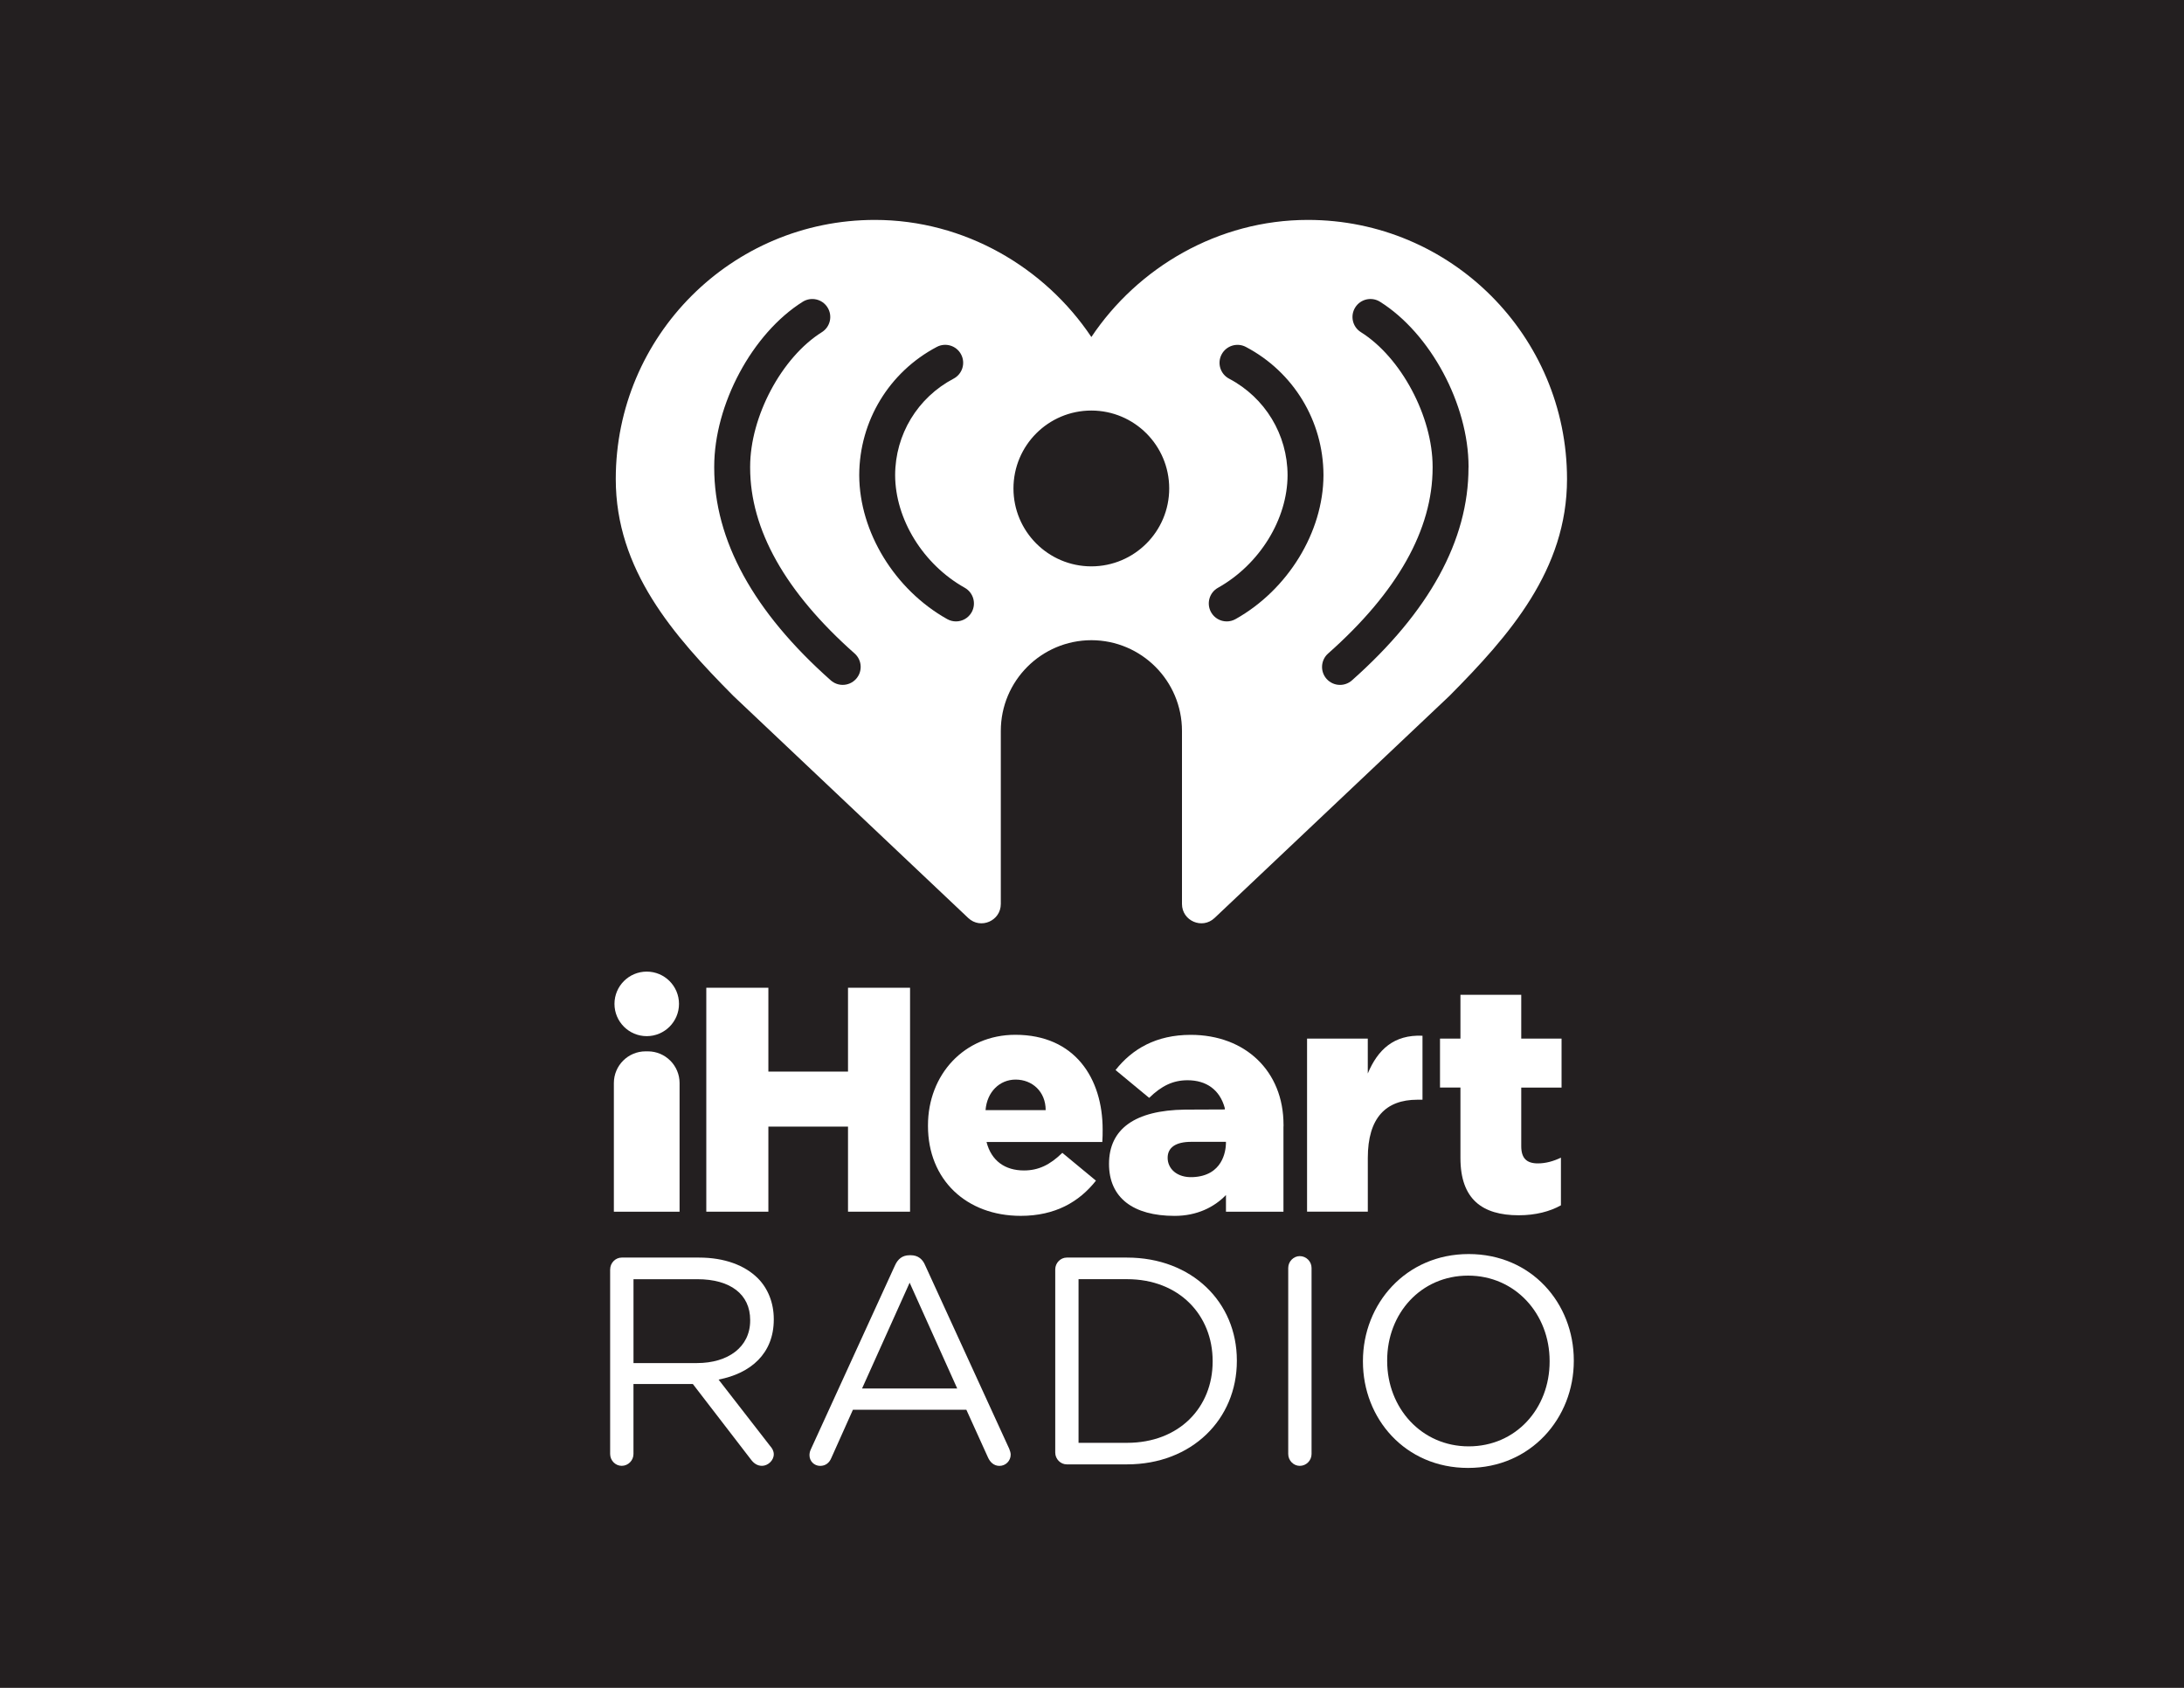
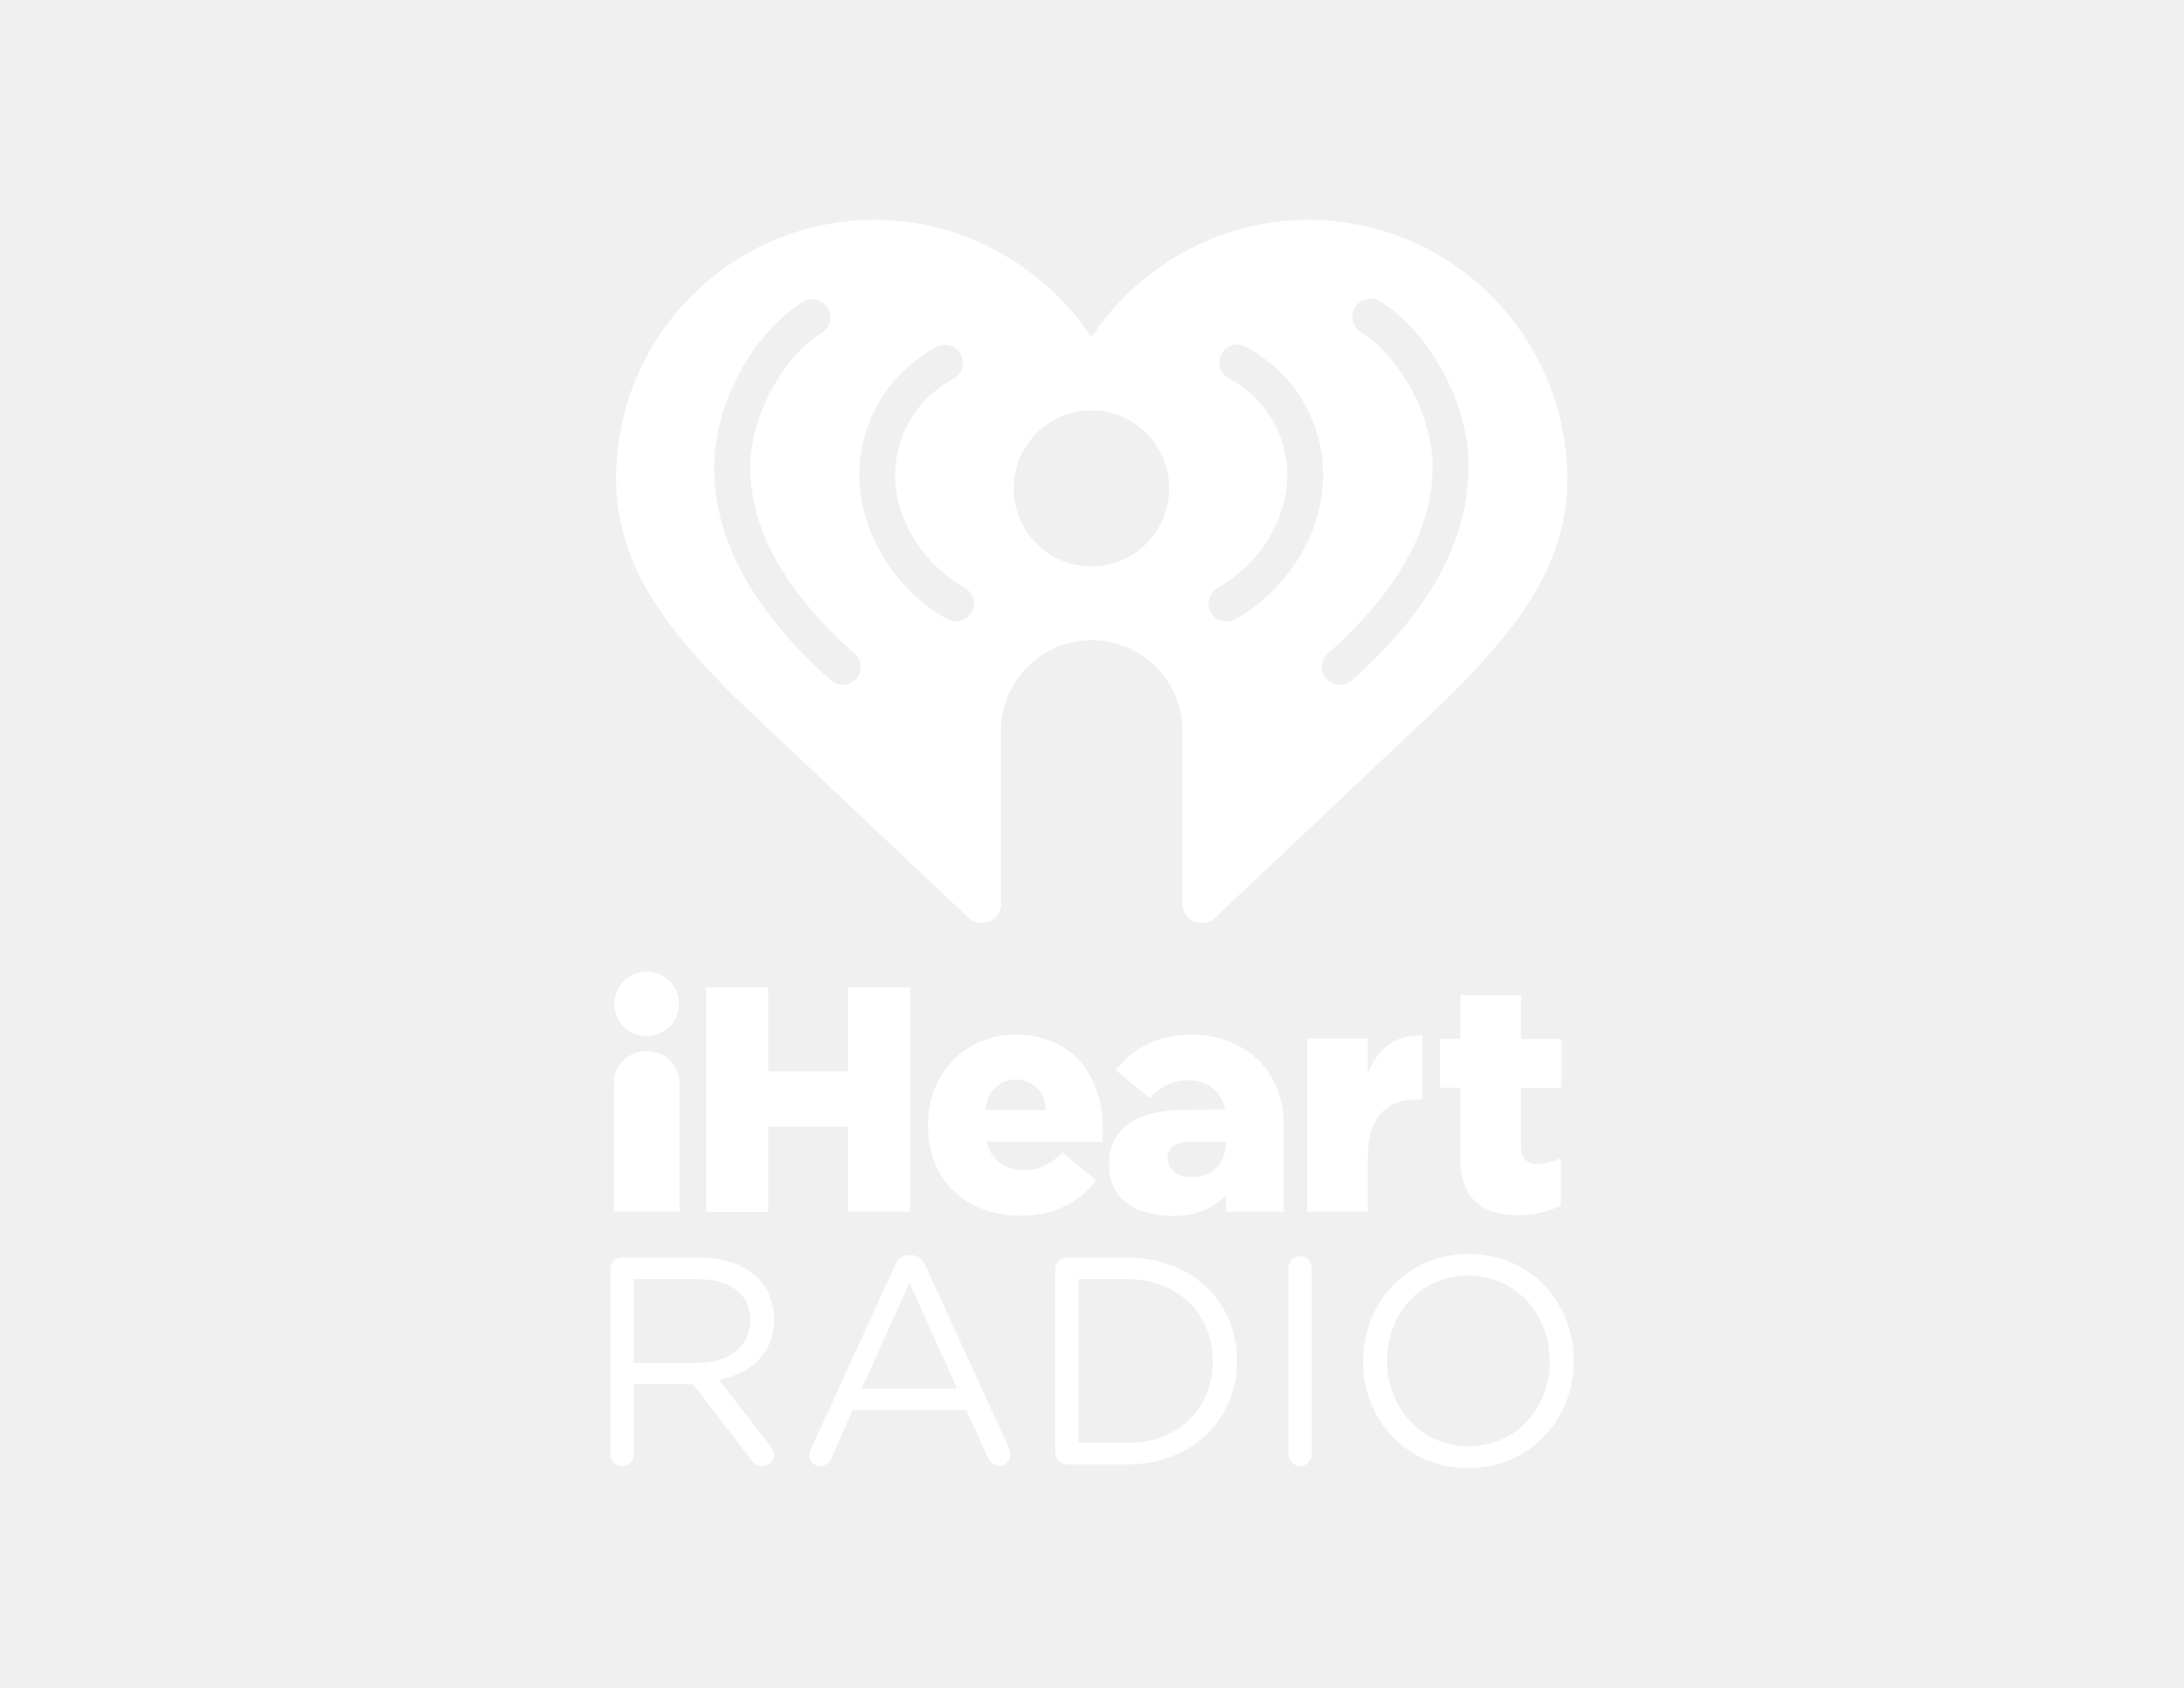
- <svg xmlns="http://www.w3.org/2000/svg" version="1.1" x="0px" y="0px" viewBox="0 0 792 612" enable-background="new 0 0 792 612" xml:space="preserve">
-   <g id="Layer_2">
-     <rect y="0" fill="#231F20" width="792" height="612" />
+ <svg xmlns="http://www.w3.org/2000/svg" version="1.1" id="Layer_1" x="0px" y="0px" viewBox="0 0 792 612" style="enable-background:new 0 0 792 612;" xml:space="preserve">
+   <style type="text/css">
+ 	.st0{fill:none;}
+ 	.st1{fill:#FFFFFF;}
+ </style>
+   <g>
+     <rect class="st0" width="792" height="612" />
  </g>
-   <g id="Layer_1">
+   <g>
    <g>
      <g>
-         <path fill="#FFFFFF" d="M221.27,460.28c0-2.36,1.93-4.29,4.18-4.29h28.06c9.21,0,16.6,2.79,21.31,7.5     c3.64,3.64,5.78,8.89,5.78,14.78v0.21c0,12.32-8.35,19.49-20.02,21.75l18.63,23.99c0.86,0.97,1.39,1.93,1.39,3.1     c0,2.25-2.14,4.18-4.28,4.18c-1.72,0-3.01-0.96-3.97-2.25l-21.1-27.42h-21.53v25.38c0,2.36-1.93,4.29-4.28,4.29     c-2.25,0-4.18-1.93-4.18-4.29V460.28z M252.76,494.24c11.25,0,19.28-5.79,19.28-15.42v-0.21c0-9.22-7.07-14.78-19.17-14.78     h-23.14v30.42H252.76z" />
-         <path fill="#FFFFFF" d="M294.09,525.41l30.43-66.51c1.06-2.36,2.67-3.76,5.35-3.76h0.43c2.57,0,4.29,1.39,5.25,3.76l30.43,66.41     c0.31,0.75,0.53,1.49,0.53,2.14c0,2.24-1.82,4.07-4.07,4.07c-2.04,0-3.43-1.39-4.18-3.11l-7.82-17.24H309.3l-7.82,17.46     c-0.74,1.82-2.14,2.89-4.07,2.89c-2.14,0-3.86-1.71-3.86-3.86C293.55,527.01,293.66,526.26,294.09,525.41z M347.12,503.45     l-17.25-38.35l-17.25,38.35H347.12z" />
-         <path fill="#FFFFFF" d="M382.67,460.28c0-2.36,1.93-4.29,4.17-4.29h21.85c23.56,0,39.84,16.18,39.84,37.28v0.22     c0,21.09-16.28,37.48-39.84,37.48h-21.85c-2.25,0-4.17-1.93-4.17-4.28V460.28z M408.69,523.16c18.95,0,31.06-12.86,31.06-29.46     v-0.21c0-16.61-12.11-29.67-31.06-29.67h-17.57v59.34H408.69z" />
-         <path fill="#FFFFFF" d="M467.16,459.75c0-2.35,1.93-4.29,4.18-4.29c2.36,0,4.28,1.94,4.28,4.29v67.47c0,2.36-1.93,4.29-4.28,4.29     c-2.24,0-4.18-1.93-4.18-4.29V459.75z" />
-         <path fill="#FFFFFF" d="M494.25,493.7v-0.21c0-20.68,15.53-38.78,38.34-38.78c22.82,0,38.13,17.89,38.13,38.56v0.22     c0,20.66-15.53,38.77-38.35,38.77C509.57,532.26,494.25,514.37,494.25,493.7z M561.95,493.7v-0.21     c0-17.04-12.43-30.96-29.56-30.96c-17.13,0-29.35,13.71-29.35,30.74v0.22c0,17.03,12.43,30.95,29.56,30.95     C549.73,524.44,561.95,510.73,561.95,493.7z" />
+         <path class="st1" d="M221.3,460.3c0-2.4,1.9-4.3,4.2-4.3h28.1c9.2,0,16.6,2.8,21.3,7.5c3.6,3.6,5.8,8.9,5.8,14.8v0.2     c0,12.3-8.4,19.5-20,21.8l18.6,24c0.9,1,1.4,1.9,1.4,3.1c0,2.3-2.1,4.2-4.3,4.2c-1.7,0-3-1-4-2.3l-21.1-27.4h-21.5v25.4     c0,2.4-1.9,4.3-4.3,4.3c-2.3,0-4.2-1.9-4.2-4.3L221.3,460.3L221.3,460.3z M252.8,494.2c11.3,0,19.3-5.8,19.3-15.4v-0.2     c0-9.2-7.1-14.8-19.2-14.8h-23.1v30.4L252.8,494.2L252.8,494.2z" />
+         <path class="st1" d="M294.1,525.4l30.4-66.5c1.1-2.4,2.7-3.8,5.4-3.8h0.4c2.6,0,4.3,1.4,5.3,3.8l30.4,66.4     c0.3,0.8,0.5,1.5,0.5,2.1c0,2.2-1.8,4.1-4.1,4.1c-2,0-3.4-1.4-4.2-3.1l-7.8-17.2h-41.1l-7.8,17.5c-0.7,1.8-2.1,2.9-4.1,2.9     c-2.1,0-3.9-1.7-3.9-3.9C293.5,527,293.7,526.3,294.1,525.4z M347.1,503.5l-17.3-38.4l-17.3,38.4H347.1z" />
+         <path class="st1" d="M382.7,460.3c0-2.4,1.9-4.3,4.2-4.3h21.9c23.6,0,39.8,16.2,39.8,37.3v0.2c0,21.1-16.3,37.5-39.8,37.5h-21.9     c-2.3,0-4.2-1.9-4.2-4.3V460.3z M408.7,523.2c19,0,31.1-12.9,31.1-29.5v-0.2c0-16.6-12.1-29.7-31.1-29.7h-17.6v59.3H408.7z" />
+         <path class="st1" d="M467.2,459.8c0-2.4,1.9-4.3,4.2-4.3c2.4,0,4.3,1.9,4.3,4.3v67.5c0,2.4-1.9,4.3-4.3,4.3     c-2.2,0-4.2-1.9-4.2-4.3V459.8z" />
+         <path class="st1" d="M494.3,493.7v-0.2c0-20.7,15.5-38.8,38.3-38.8c22.8,0,38.1,17.9,38.1,38.6v0.2c0,20.7-15.5,38.8-38.3,38.8     C509.6,532.3,494.3,514.4,494.3,493.7z M562,493.7v-0.2c0-17-12.4-31-29.6-31S503,476.2,503,493.3v0.2c0,17,12.4,30.9,29.6,30.9     C549.7,524.4,562,510.7,562,493.7z" />
      </g>
      <g>
        <g>
-           <path fill="#FFFFFF" d="M474.29,79.74c-32.57,0-61.67,17.26-78.52,42.46c-16.85-25.2-45.95-42.46-78.52-42.46      c-51.9,0-93.95,42.05-93.95,93.95c0,32.93,20.85,56.67,42.64,78.64l85.18,80.53c4.46,4.22,11.81,1.06,11.81-5.09v-62.74      c0-18.15,14.7-32.87,32.85-32.9c18.15,0.03,32.85,14.75,32.85,32.9v62.74c0,6.14,7.35,9.31,11.81,5.09l85.18-80.53      c21.79-21.97,42.64-45.71,42.64-78.64C568.24,121.79,526.19,79.74,474.29,79.74z M310.47,246.14c-1.29,1.45-3.08,2.19-4.87,2.19      c-1.54,0-3.08-0.54-4.32-1.63C273.23,221.83,259,195.88,259,169.56v-0.32c0-22.62,13.81-48.35,32.11-59.83      c3.05-1.9,7.07-0.99,8.98,2.06c1.91,3.04,1,7.06-2.05,8.97c-14.59,9.15-26.01,30.59-26.01,48.8v0.32      c0,22.44,12.75,45.12,37.9,67.4C312.61,239.34,312.86,243.45,310.47,246.14z M352.36,221.99c-1.19,2.13-3.41,3.33-5.68,3.33      c-1.08,0-2.17-0.27-3.18-0.83c-19.02-10.65-31.83-31.57-31.91-52.11v-0.2c0.08-19.53,10.84-37.29,28.15-46.4      c3.18-1.67,7.12-0.45,8.79,2.73c1.68,3.18,0.45,7.12-2.73,8.79c-13.04,6.86-21.16,20.25-21.19,34.97      c0.04,16.01,10.18,32.41,25.24,40.85C352.99,214.88,354.11,218.85,352.36,221.99z M395.76,205.36      c-15.6-0.01-28.24-12.66-28.24-28.25c0-15.6,12.64-28.25,28.24-28.25c15.6,0.01,28.24,12.66,28.24,28.25      C424,192.7,411.36,205.35,395.76,205.36z M448.04,224.49c-1.01,0.56-2.1,0.83-3.18,0.83c-2.28,0-4.49-1.2-5.68-3.33      c-1.75-3.14-0.64-7.11,2.5-8.86c15.07-8.44,25.21-24.84,25.24-40.85c-0.03-14.71-8.15-28.1-21.19-34.97      c-3.19-1.68-4.41-5.61-2.73-8.79c1.68-3.18,5.61-4.4,8.79-2.73c17.31,9.1,28.08,26.86,28.15,46.4v0.2      C479.86,192.92,467.06,213.84,448.04,224.49z M532.53,169.56c0,26.33-14.23,52.28-42.28,77.15c-1.24,1.09-2.78,1.63-4.32,1.63      c-1.79,0-3.58-0.74-4.87-2.19c-2.38-2.69-2.14-6.8,0.56-9.19c25.15-22.28,37.9-44.96,37.9-67.4v-0.32      c0-18.21-11.43-39.65-26.01-48.8c-3.05-1.91-3.96-5.93-2.05-8.97c1.91-3.05,5.93-3.97,8.98-2.06      c18.3,11.49,32.11,37.21,32.11,59.83V169.56z" />
+           <path class="st1" d="M474.3,79.7c-32.6,0-61.7,17.3-78.5,42.5c-16.9-25.2-46-42.5-78.5-42.5c-51.9,0-93.9,42-93.9,94      c0,32.9,20.9,56.7,42.6,78.6l85.2,80.5c4.5,4.2,11.8,1.1,11.8-5.1V265c0-18.1,14.7-32.9,32.9-32.9c18.1,0,32.9,14.8,32.9,32.9      v62.7c0,6.1,7.4,9.3,11.8,5.1l85.2-80.5c21.8-22,42.6-45.7,42.6-78.6C568.2,121.8,526.2,79.7,474.3,79.7z M310.5,246.1      c-1.3,1.4-3.1,2.2-4.9,2.2c-1.5,0-3.1-0.5-4.3-1.6c-28-24.9-42.3-50.8-42.3-77.1v-0.3c0-22.6,13.8-48.3,32.1-59.8      c3-1.9,7.1-1,9,2.1c1.9,3,1,7.1-2,9c-14.6,9.1-26,30.6-26,48.8v0.3c0,22.4,12.8,45.1,37.9,67.4      C312.6,239.3,312.9,243.4,310.5,246.1z M352.4,222c-1.2,2.1-3.4,3.3-5.7,3.3c-1.1,0-2.2-0.3-3.2-0.8      c-19-10.6-31.8-31.6-31.9-52.1v-0.2c0.1-19.5,10.8-37.3,28.1-46.4c3.2-1.7,7.1-0.4,8.8,2.7c1.7,3.2,0.5,7.1-2.7,8.8      c-13,6.9-21.2,20.3-21.2,35c0,16,10.2,32.4,25.2,40.8C353,214.9,354.1,218.9,352.4,222z M395.8,205.4      c-15.6,0-28.2-12.7-28.2-28.3c0-15.6,12.6-28.3,28.2-28.3c15.6,0,28.2,12.7,28.2,28.3S411.4,205.4,395.8,205.4z M448,224.5      c-1,0.6-2.1,0.8-3.2,0.8c-2.3,0-4.5-1.2-5.7-3.3c-1.8-3.1-0.6-7.1,2.5-8.9c15.1-8.4,25.2-24.8,25.2-40.9      c0-14.7-8.1-28.1-21.2-35c-3.2-1.7-4.4-5.6-2.7-8.8c1.7-3.2,5.6-4.4,8.8-2.7c17.3,9.1,28.1,26.9,28.1,46.4v0.2      C479.9,192.9,467.1,213.8,448,224.5z M532.5,169.6c0,26.3-14.2,52.3-42.3,77.1c-1.2,1.1-2.8,1.6-4.3,1.6c-1.8,0-3.6-0.7-4.9-2.2      c-2.4-2.7-2.1-6.8,0.6-9.2c25.1-22.3,37.9-45,37.9-67.4v-0.3c0-18.2-11.4-39.6-26-48.8c-3-1.9-4-5.9-2-9c1.9-3.1,5.9-4,9-2.1      c18.3,11.5,32.1,37.2,32.1,59.8L532.5,169.6L532.5,169.6z" />
        </g>
      </g>
      <g>
-         <path fill="#FFFFFF" d="M256.13,358.15h22.51v30.4h28.88v-30.4h22.5v81.2h-22.5V408.5h-28.88v30.85h-22.51V358.15z" />
-         <path fill="#FFFFFF" d="M336.52,408.27v-0.23c0-18.33,13.11-32.83,31.67-32.83c21.69,0,31.67,15.89,31.67,34.34     c0,1.39,0,3.01-0.12,4.52h-41.99c1.74,6.85,6.73,10.33,13.57,10.33c5.22,0,9.4-1.98,13.92-6.39l12.19,10.09     c-6.04,7.66-14.74,12.76-27.27,12.76C350.44,440.86,336.52,427.76,336.52,408.27z M379.2,402.52c0-6.71-4.87-11.07-10.9-11.07     c-5.8,0-10.39,4.48-10.9,11.07H379.2z" />
-         <path fill="#FFFFFF" d="M473.98,376.6h22.03v12.64c3.6-8.58,9.4-14.15,19.84-13.69v23.2h-1.85c-11.48,0-17.98,6.61-17.98,21.11     v19.48h-22.03V376.6z" />
-         <path fill="#FFFFFF" d="M529.61,419.87v-25.53h-7.41V376.6h7.41v-15.89h22.05v15.89h14.62v17.75h-14.62v21.24     c0,4.41,1.98,6.25,6.03,6.25c2.9,0,5.69-0.81,8.36-2.08v17.28c-3.94,2.21-9.16,3.61-15.31,3.61     C537.51,440.64,529.61,434.83,529.61,419.87z" />
-         <path fill="#FFFFFF" d="M234.53,352.3c-6.46,0-11.7,5.24-11.7,11.7s5.24,11.7,11.7,11.7c6.46,0,11.7-5.24,11.7-11.7     S240.99,352.3,234.53,352.3z" />
+         <path class="st1" d="M256.1,358.1h22.5v30.4h28.9v-30.4H330v81.2h-22.5v-30.8h-28.9v30.9h-22.5V358.1z" />
+         <path class="st1" d="M336.5,408.3V408c0-18.3,13.1-32.8,31.7-32.8c21.7,0,31.7,15.9,31.7,34.3c0,1.4,0,3-0.1,4.5h-42     c1.7,6.9,6.7,10.3,13.6,10.3c5.2,0,9.4-2,13.9-6.4l12.2,10.1c-6,7.7-14.7,12.8-27.3,12.8C350.4,440.9,336.5,427.8,336.5,408.3z      M379.2,402.5c0-6.7-4.9-11.1-10.9-11.1c-5.8,0-10.4,4.5-10.9,11.1H379.2z" />
+         <path class="st1" d="M474,376.6h22v12.6c3.6-8.6,9.4-14.1,19.8-13.7v23.2H514c-11.5,0-18,6.6-18,21.1v19.5h-22L474,376.6     L474,376.6z" />
+         <path class="st1" d="M529.6,419.9v-25.5h-7.4v-17.7h7.4v-15.9h22v15.9h14.6v17.8h-14.6v21.2c0,4.4,2,6.3,6,6.3     c2.9,0,5.7-0.8,8.4-2.1V437c-3.9,2.2-9.2,3.6-15.3,3.6C537.5,440.6,529.6,434.8,529.6,419.9z" />
+         <path class="st1" d="M234.5,352.3c-6.5,0-11.7,5.2-11.7,11.7s5.2,11.7,11.7,11.7c6.5,0,11.7-5.2,11.7-11.7S241,352.3,234.5,352.3     z" />
        <g>
-           <path fill="#FFFFFF" d="M234.93,381.21h-0.81c-6.36,0-11.51,5.15-11.51,11.51v46.64h23.83v-46.64      C246.44,386.36,241.29,381.21,234.93,381.21z" />
+           <path class="st1" d="M234.9,381.2h-0.8c-6.4,0-11.5,5.1-11.5,11.5v46.6h23.8v-46.6C246.4,386.4,241.3,381.2,234.9,381.2z" />
        </g>
-         <path fill="#FFFFFF" d="M465.45,407.82c0-19.49-13.92-32.59-33.64-32.59c-12.53,0-21.23,5.1-27.27,12.76l12.19,10.09     c4.53-4.41,8.7-6.39,13.92-6.39c6.77,0,11.71,3.41,13.51,10.11l0.02,0.48l-14.51,0.06c-18.03,0.24-27.5,6.96-27.5,19.69     c0,12.26,8.74,18.84,23.79,18.84c8.15,0,14.42-3.2,18.62-7.56v6.05h20.85v-30.7c0.01-0.21,0.03-0.39,0.03-0.6V407.82z      M432.53,426.82c-5.71,0.25-9.1-3.05-9.1-7c0-3.82,3.04-5.8,8.57-5.8h12.57v0.69C444.49,417.3,443.44,426.36,432.53,426.82z" />
+         <path class="st1" d="M465.5,407.8c0-19.5-13.9-32.6-33.6-32.6c-12.5,0-21.2,5.1-27.3,12.8l12.2,10.1c4.5-4.4,8.7-6.4,13.9-6.4     c6.8,0,11.7,3.4,13.5,10.1l0,0.5l-14.5,0.1c-18,0.2-27.5,7-27.5,19.7c0,12.3,8.7,18.8,23.8,18.8c8.1,0,14.4-3.2,18.6-7.6v6h20.9     v-30.7c0-0.2,0-0.4,0-0.6L465.5,407.8L465.5,407.8z M432.5,426.8c-5.7,0.3-9.1-3-9.1-7c0-3.8,3-5.8,8.6-5.8h12.6v0.7     C444.5,417.3,443.4,426.4,432.5,426.8z" />
      </g>
    </g>
  </g>
</svg>
